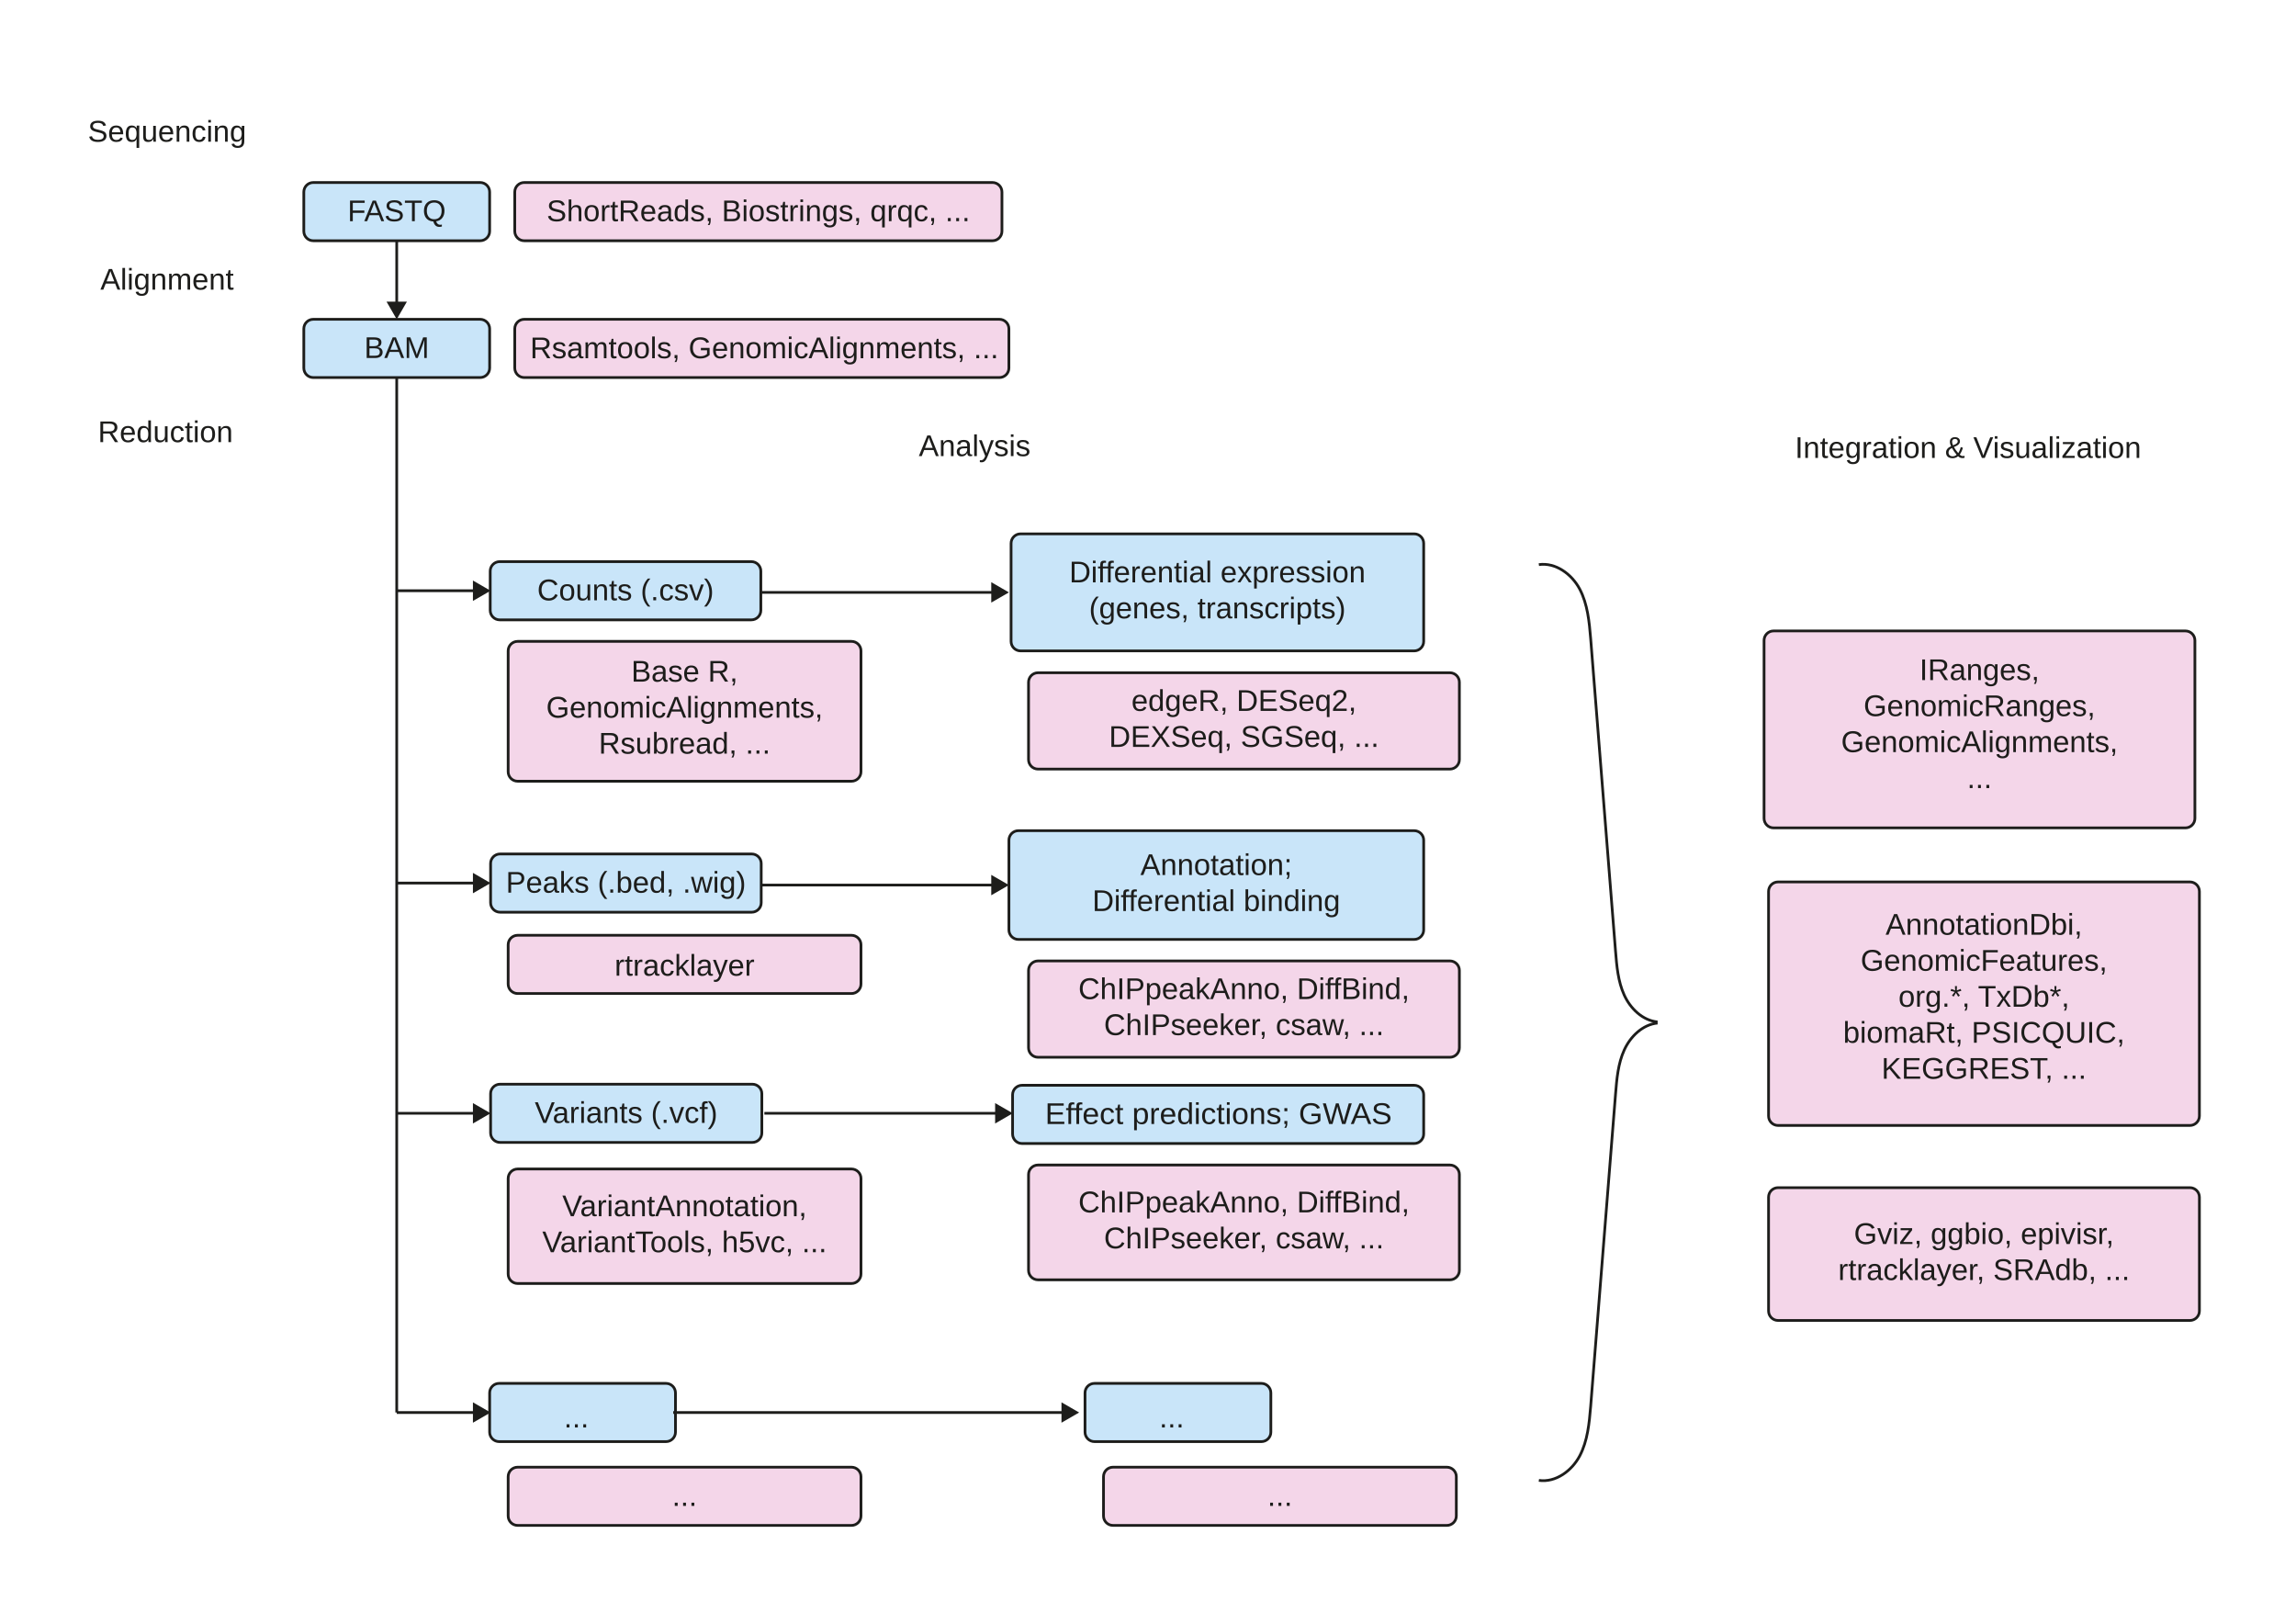
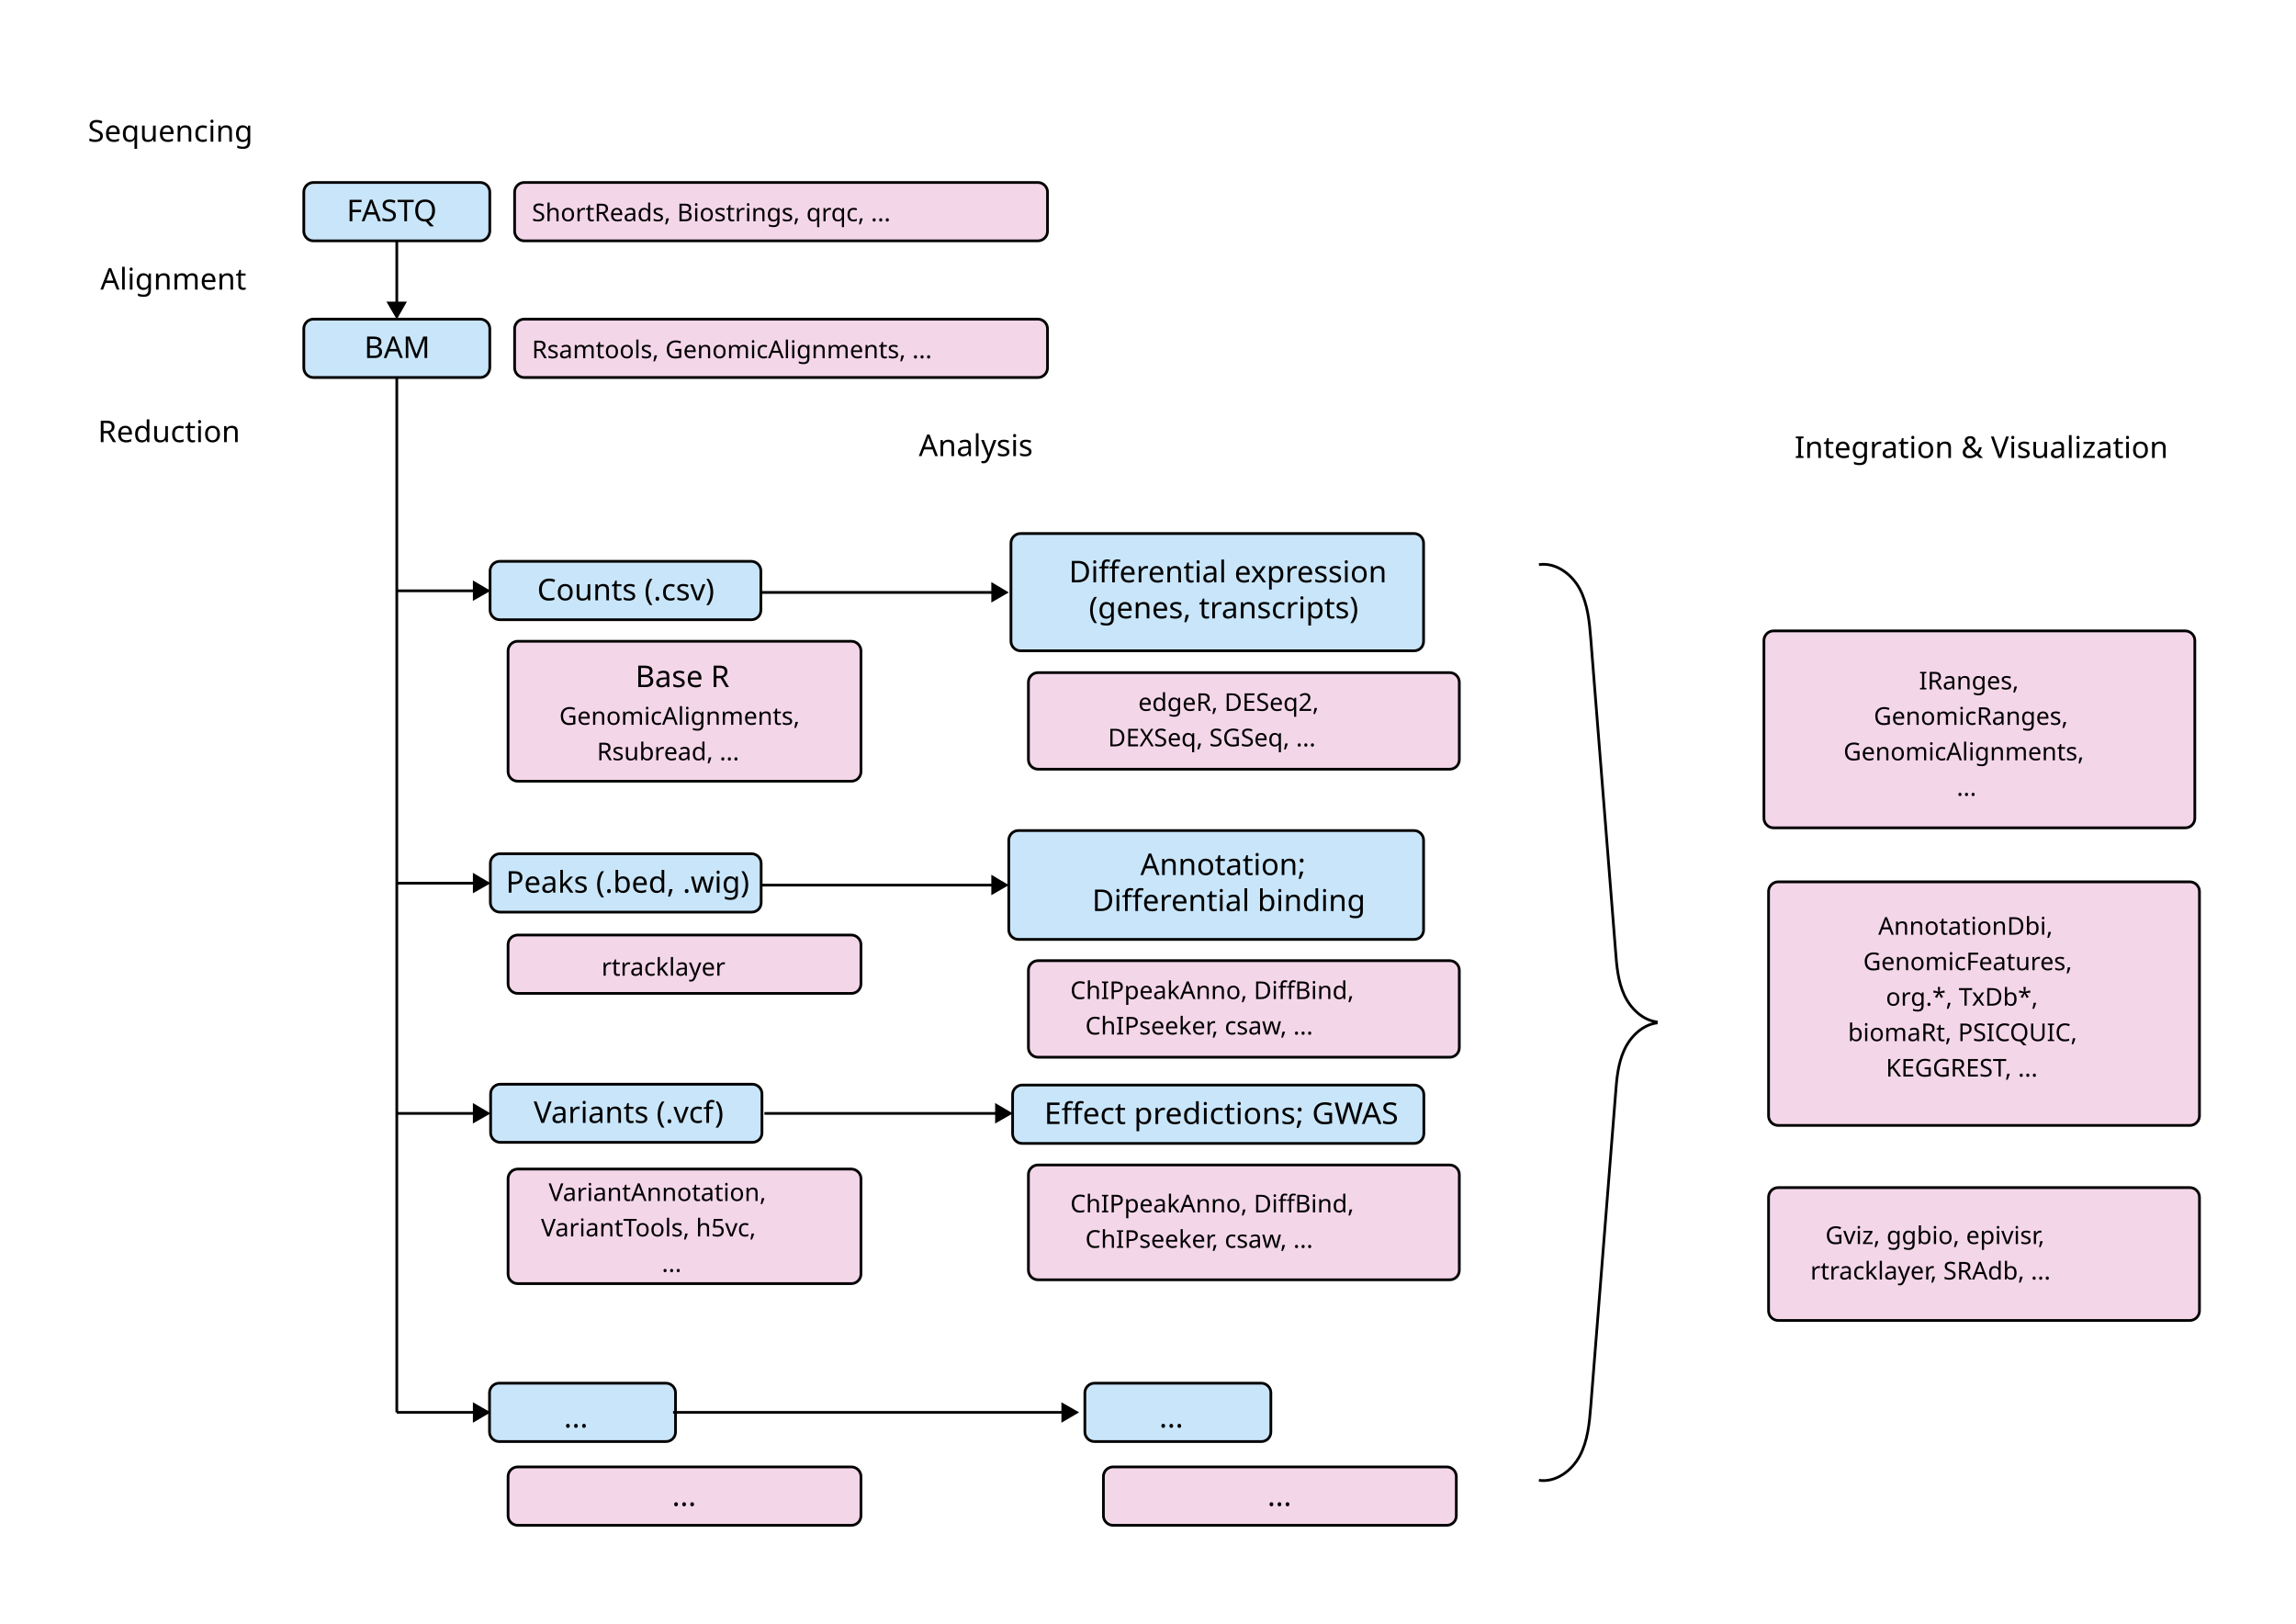
- <svg xmlns="http://www.w3.org/2000/svg" id="Layer_1" data-name="Layer 1" viewBox="0 0 841.89 595.28">
-   <defs>
-     <style>.cls-1{fill:#f4d6e9;}.cls-1,.cls-10,.cls-12,.cls-2{stroke:#1d1d1b;}.cls-1,.cls-10,.cls-2{stroke-linejoin:round;}.cls-2{fill:#c9e5f9;}.cls-3{font-size:11px;font-family:ArialMT, Arial;}.cls-11,.cls-3{fill:#1d1d1b;}.cls-4{letter-spacing:-0.06em;}.cls-5{letter-spacing:-0.02em;}.cls-6{letter-spacing:-0.07em;}.cls-7{letter-spacing:-0.11em;}.cls-8{letter-spacing:-0.02em;}.cls-9{letter-spacing:-0.04em;}.cls-10,.cls-12{fill:none;}.cls-12{stroke-miterlimit:10;}</style>
-   </defs>
-   <rect class="cls-1" x="186.33" y="342.89" width="129.37" height="21.35" rx="3.48" />
-   <rect class="cls-1" x="186.33" y="428.57" width="129.37" height="41.98" rx="3.48" />
-   <rect class="cls-1" x="186.33" y="537.89" width="129.37" height="21.35" rx="3.48" />
-   <rect class="cls-2" x="179.54" y="507.17" width="68.14" height="21.35" rx="3.48" />
-   <text class="cls-3" transform="translate(32.21 51.94)">Sequencing</text>
-   <text class="cls-3" transform="translate(36.81 106.18)">Alignment</text>
-   <text class="cls-3" transform="translate(35.9 162.09)">Reduction</text>
-   <rect class="cls-2" x="111.4" y="66.91" width="68.14" height="21.35" rx="3.48" />
-   <text class="cls-3" transform="translate(127.44 81.1)">
-     <tspan class="cls-4">F</tspan>
-     <tspan x="6.11" y="0">ASTQ</tspan>
-   </text>
-   <rect class="cls-2" x="111.4" y="117.06" width="68.14" height="21.35" rx="3.48" />
-   <text class="cls-3" transform="translate(133.55 131.25)">BAM</text>
-   <rect class="cls-1" x="188.75" y="66.91" width="178.64" height="21.35" rx="3.48" />
-   <text class="cls-3" transform="translate(200.43 81.1)">ShortReads, Biostrings, qrqc, ...</text>
-   <rect class="cls-1" x="188.75" y="117.06" width="181.19" height="21.35" rx="3.48" />
-   <text class="cls-3" transform="translate(194.38 131.33)">Rsamtools, GenomicAlignments, ...</text>
-   <rect class="cls-2" x="370.74" y="195.72" width="151.29" height="42.91" rx="3.48" />
-   <text class="cls-3" transform="translate(392.07 213.5)">Di<tspan class="cls-5" x="10.39" y="0">f</tspan>
-     <tspan x="13.25" y="0">ferential expression</tspan>
-     <tspan x="7.24" y="13.2">(genes, transcripts)</tspan>
-   </text>
-   <rect class="cls-1" x="186.33" y="235.14" width="129.37" height="51.27" rx="3.48" />
-   <text class="cls-3" transform="translate(231.45 249.9)">Base R,<tspan x="-31.18" y="13.2">GenomicAlignments,</tspan>
-     <tspan x="-11.92" y="26.4">Rsubread, ...</tspan>
-   </text>
-   <rect class="cls-1" x="377.14" y="246.64" width="157.98" height="35.32" rx="3.48" />
-   <text class="cls-3" transform="translate(414.86 260.62)">edgeR, DESeq2,<tspan x="-8.25" y="13.2">DEXSeq, SGSeq, ...</tspan>
-   </text>
-   <rect class="cls-2" x="179.89" y="313.08" width="99.23" height="21.35" rx="3.48" />
-   <text class="cls-3" transform="translate(185.49 327.27)">Peaks (.bed, .wig)</text>
-   <text class="cls-3" transform="translate(225.34 357.7)">rtracklayer</text>
-   <rect class="cls-2" x="369.95" y="304.54" width="152.08" height="39.87" rx="3.48" />
-   <text class="cls-3" transform="translate(418.16 320.8)">Annotation;<tspan x="-17.63" y="13.2">Di</tspan>
-     <tspan class="cls-5" x="-7.24" y="13.2">f</tspan>
-     <tspan x="-4.38" y="13.2">ferential binding</tspan>
-   </text>
-   <rect class="cls-1" x="377.14" y="352.29" width="157.98" height="35.32" rx="3.48" />
-   <text class="cls-3" transform="translate(395.39 366.27)">ChIPpeakAnno, Di<tspan class="cls-5" x="90.5" y="0">f</tspan>
-     <tspan x="93.35" y="0">fBind,</tspan>
-     <tspan x="9.39" y="13.2">ChIPseeke</tspan>
-     <tspan class="cls-4" x="63.19" y="13.2">r</tspan>
-     <tspan x="66.25" y="13.2">, csa</tspan>
-     <tspan class="cls-4" x="89.48" y="13.2">w</tspan>
-     <tspan x="96.82" y="13.2">, ...</tspan>
-   </text>
-   <rect class="cls-2" x="179.89" y="397.48" width="99.46" height="21.35" rx="3.48" />
-   <text class="cls-3" transform="translate(196.1 411.68)">
-     <tspan class="cls-6">V</tspan>
-     <tspan x="6.52" y="0">ariants (.vcf)</tspan>
-   </text>
-   <text class="cls-3" transform="translate(206.17 445.88)">
-     <tspan class="cls-6">V</tspan>
-     <tspan x="6.52" y="0">ariantAnnotation,</tspan>
-     <tspan class="cls-6" x="-7.33" y="13.2">V</tspan>
-     <tspan x="-0.81" y="13.2">ariant</tspan>
-     <tspan class="cls-7" x="26.71" y="13.2">T</tspan>
-     <tspan x="32.21" y="13.2">ools, h5vc, ...</tspan>
-   </text>
-   <rect class="cls-2" x="371.29" y="397.88" width="150.74" height="21.35" rx="3.48" />
-   <text class="cls-3" transform="translate(383.2 412.08) scale(1.03 1)">E<tspan class="cls-8" x="7.34" y="0">f</tspan>
-     <tspan x="10.19" y="0">fect predictions; G</tspan>
-     <tspan class="cls-9" x="98.84" y="0">W</tspan>
-     <tspan x="108.82" y="0">AS</tspan>
-   </text>
-   <rect class="cls-1" x="377.14" y="427.11" width="157.98" height="42.09" rx="3.48" />
-   <text class="cls-3" transform="translate(395.39 444.47)">ChIPpeakAnno, Di<tspan class="cls-5" x="90.5" y="0">f</tspan>
-     <tspan x="93.35" y="0">fBind,</tspan>
-     <tspan x="9.39" y="13.2">ChIPseeke</tspan>
-     <tspan class="cls-4" x="63.19" y="13.2">r</tspan>
-     <tspan x="66.25" y="13.2">, csa</tspan>
-     <tspan class="cls-4" x="89.48" y="13.2">w</tspan>
-     <tspan x="96.82" y="13.2">, ...</tspan>
-   </text>
-   <text class="cls-3" transform="translate(206.76 523.33)">...</text>
-   <text class="cls-3" transform="translate(246.43 552.08)">...</text>
-   <rect class="cls-1" x="646.84" y="231.31" width="157.98" height="72.2" rx="3.48" />
-   <text class="cls-3" transform="translate(703.82 249.33)">IRanges,<tspan x="-20.48" y="13.2">GenomicRanges,</tspan>
-     <tspan x="-28.73" y="26.4">GenomicAlignments,</tspan>
-     <tspan x="17.43" y="39.6">...</tspan>
-   </text>
-   <rect class="cls-1" x="648.49" y="323.33" width="157.98" height="89.28" rx="3.48" />
-   <text class="cls-3" transform="translate(691.4 342.69)">AnnotationDbi,<tspan x="-9.16" y="13.2">GenomicFeatures,</tspan>
-     <tspan x="4.7" y="26.4">org.*,</tspan>
-     <tspan class="cls-5" x="30.99" y="26.4"> </tspan>
-     <tspan x="33.85" y="26.4">TxDb*,</tspan>
-     <tspan x="-15.57" y="39.6">biomaRt, PSICQUIC,</tspan>
-     <tspan x="-1.51" y="52.8">KEGGRES</tspan>
-     <tspan class="cls-7" x="52.89" y="52.8">T</tspan>
-     <tspan x="58.39" y="52.8">, ...</tspan>
-   </text>
-   <rect class="cls-1" x="648.49" y="435.42" width="157.98" height="48.68" rx="3.48" />
-   <text class="cls-3" transform="translate(679.79 456.08)">Gviz, ggbio, epivis<tspan class="cls-4" x="89.26" y="0">r</tspan>
-     <tspan x="92.32" y="0">,</tspan>
-     <tspan x="-5.8" y="13.2">rtracklaye</tspan>
-     <tspan class="cls-4" x="41.88" y="13.2">r</tspan>
-     <tspan x="44.93" y="13.2">, SRAdb, ...</tspan>
-   </text>
-   <line class="cls-10" x1="145.47" y1="88.26" x2="145.47" y2="111.68" />
-   <polygon class="cls-11" points="141.73 110.58 145.47 117.06 149.21 110.58 141.73 110.58" />
-   <line class="cls-10" x1="145.47" y1="138.41" x2="145.47" y2="517.85" />
-   <line class="cls-10" x1="145.47" y1="517.85" x2="174.51" y2="517.85" />
-   <polygon class="cls-11" points="173.41 521.59 179.89 517.85 173.41 514.11 173.41 521.59" />
-   <text class="cls-3" transform="translate(336.91 167.21)">Analysis</text>
-   <text class="cls-3" transform="translate(658.14 167.88)">Integration &amp; <tspan class="cls-5" x="65.43" y="0">V</tspan>
-     <tspan x="72.57" y="0">isualization</tspan>
-   </text>
-   <line class="cls-10" x1="145.47" y1="216.57" x2="174.51" y2="216.57" />
-   <polygon class="cls-11" points="173.41 220.31 179.89 216.57 173.41 212.83 173.41 220.31" />
-   <line class="cls-10" x1="145.47" y1="323.75" x2="174.51" y2="323.75" />
-   <polygon class="cls-11" points="173.41 327.49 179.89 323.75 173.41 320.01 173.41 327.49" />
-   <rect class="cls-2" x="179.75" y="205.9" width="99.23" height="21.35" rx="3.48" />
-   <text class="cls-3" transform="translate(196.97 220.09)">Counts (.csv)</text>
-   <line class="cls-10" x1="145.47" y1="408.15" x2="174.51" y2="408.15" />
-   <polygon class="cls-11" points="173.41 411.89 179.89 408.15 173.41 404.41 173.41 411.89" />
-   <rect class="cls-1" x="404.63" y="537.89" width="129.37" height="21.35" rx="3.48" />
-   <rect class="cls-2" x="397.85" y="507.17" width="68.14" height="21.35" rx="3.48" />
-   <text class="cls-3" transform="translate(425.07 523.33)">...</text>
-   <text class="cls-3" transform="translate(464.73 552.08)">...</text>
-   <line class="cls-10" x1="246.85" y1="517.85" x2="390.32" y2="517.85" />
-   <polygon class="cls-11" points="389.22 521.59 395.7 517.85 389.22 514.11 389.22 521.59" />
-   <line class="cls-10" x1="278.85" y1="217.18" x2="364.57" y2="217.18" />
-   <polygon class="cls-11" points="363.47 220.92 369.95 217.18 363.47 213.44 363.47 220.92" />
-   <line class="cls-10" x1="278.85" y1="324.48" x2="364.57" y2="324.48" />
-   <polygon class="cls-11" points="363.47 328.22 369.95 324.48 363.47 320.74 363.47 328.22" />
-   <line class="cls-10" x1="280.27" y1="408.15" x2="365.99" y2="408.15" />
-   <polygon class="cls-11" points="364.89 411.89 371.37 408.15 364.89 404.41 364.89 411.89" />
-   <path class="cls-12" d="M564.26,207c6.16-.89,12.12,3.51,15,9s3.48,11.91,4,18.13l9.12,114.61c.44,5.46.91,11.06,3.18,16.05s6.76,9.34,12.22,9.87" />
-   <path class="cls-12" d="M564.26,542.73c6.16.89,12.12-3.51,15-9s3.48-11.92,4-18.13L592.39,401c.44-5.47.91-11.06,3.18-16.05s6.76-9.34,12.22-9.88" />
+ <svg xmlns="http://www.w3.org/2000/svg" version="1.1" id="Layer_1" x="0px" y="0px" viewBox="0 0 841.9 595.3" style="enable-background:new 0 0 841.9 595.3;" xml:space="preserve">
+   <style type="text/css">
+ 	.st0{fill:#F4D6E9;stroke:#000000;stroke-linejoin:round;stroke-miterlimit:10;}
+ 	.st1{fill:#C9E5F9;stroke:#000000;stroke-linejoin:round;stroke-miterlimit:10;}
+ 	.st2{font-family:'ArialMT';}
+ 	.st3{font-size:11px;}
+ 	.st4{font-family:'FiraCode-Regular';}
+ 	.st5{font-size:9px;}
+ 	.st6{fill:none;stroke:#000000;stroke-linejoin:round;}
+ 	.st7{fill:none;stroke:#000000;stroke-linejoin:round;stroke-miterlimit:10;}
+ 	.st8{fill:none;stroke:#000000;stroke-miterlimit:10;}
+ </style>
+   <path class="st0" d="M312.2,559.2H189.8c-1.9,0-3.5-1.6-3.5-3.5v-14.4c0-1.9,1.6-3.5,3.5-3.5h122.4c1.9,0,3.5,1.6,3.5,3.5v14.4  C315.7,557.7,314.1,559.2,312.2,559.2z" />
+   <path class="st1" d="M244.2,528.5H183c-1.9,0-3.5-1.6-3.5-3.5v-14.4c0-1.9,1.6-3.5,3.5-3.5h61.2c1.9,0,3.5,1.6,3.5,3.5V525  C247.7,527,246.1,528.5,244.2,528.5z" />
+   <text transform="matrix(1 0 0 1 32.2107 51.9407)" class="st2 st3">Sequencing</text>
+   <text transform="matrix(1 0 0 1 36.8061 106.1793)" class="st2 st3">Alignment</text>
+   <text transform="matrix(1 0 0 1 35.8963 162.092)" class="st2 st3">Reduction</text>
+   <g>
+     <path class="st1" d="M176.1,88.3h-61.2c-1.9,0-3.5-1.6-3.5-3.5V70.4c0-1.9,1.6-3.5,3.5-3.5h61.2c1.9,0,3.5,1.6,3.5,3.5v14.4   C179.5,86.7,178,88.3,176.1,88.3z" />
+     <text transform="matrix(1 0 0 1 127.1371 81.1045)" class="st2 st3">FASTQ</text>
+   </g>
+   <g>
+     <path class="st1" d="M176.1,138.4h-61.2c-1.9,0-3.5-1.6-3.5-3.5v-14.4c0-1.9,1.6-3.5,3.5-3.5h61.2c1.9,0,3.5,1.6,3.5,3.5v14.4   C179.5,136.8,178,138.4,176.1,138.4z" />
+     <text transform="matrix(1 0 0 1 133.5523 131.2536)" class="st2 st3">BAM</text>
+   </g>
+   <g>
+     <path class="st0" d="M380.6,88.3H192.2c-1.9,0-3.5-1.6-3.5-3.5V70.4c0-1.9,1.6-3.5,3.5-3.5h188.4c1.9,0,3.5,1.6,3.5,3.5v14.4   C384.1,86.7,382.5,88.3,380.6,88.3z" />
+     <text transform="matrix(1 0 0 1 195.0423 81.1046)" class="st4 st5">ShortReads, Biostrings, qrqc, ...</text>
+   </g>
+   <g>
+     <path class="st0" d="M380.6,138.4H192.2c-1.9,0-3.5-1.6-3.5-3.5v-14.4c0-1.9,1.6-3.5,3.5-3.5h188.4c1.9,0,3.5,1.6,3.5,3.5v14.4   C384.1,136.8,382.5,138.4,380.6,138.4z" />
+     <text transform="matrix(1 0 0 1 195.0423 131.3255)" class="st4 st5">Rsamtools, GenomicAlignments, ...</text>
+   </g>
+   <g>
+     <path class="st1" d="M518.5,238.6H374.2c-1.9,0-3.5-1.6-3.5-3.5v-36c0-1.9,1.6-3.5,3.5-3.5h144.3c1.9,0,3.5,1.6,3.5,3.5v36   C522,237.1,520.5,238.6,518.5,238.6z" />
+     <text transform="matrix(1 0 0 1 391.969 213.4986)">
+       <tspan x="0" y="0" class="st2 st3">Differential expression</tspan>
+       <tspan x="7.3" y="13.2" class="st2 st3">(genes, transcripts)</tspan>
+     </text>
+   </g>
+   <g>
+     <path class="st0" d="M531.6,282h-151c-1.9,0-3.5-1.6-3.5-3.5v-28.4c0-1.9,1.6-3.5,3.5-3.5h151c1.9,0,3.5,1.6,3.5,3.5v28.4   C535.1,280.4,533.6,282,531.6,282z" />
+     <text transform="matrix(1 0 0 1 417.3644 260.6204)">
+       <tspan x="0" y="0" class="st4 st5">edgeR, DESeq2,</tspan>
+       <tspan x="-11.1" y="13" class="st4 st5">DEXSeq, SGSeq, ...</tspan>
+     </text>
+   </g>
+   <g>
+     <path class="st1" d="M275.6,334.4h-92.3c-1.9,0-3.5-1.6-3.5-3.5v-14.4c0-1.9,1.6-3.5,3.5-3.5h92.3c1.9,0,3.5,1.6,3.5,3.5v14.4   C279.1,332.9,277.6,334.4,275.6,334.4z" />
+     <text transform="matrix(1 0 0 1 185.4851 327.2723)" class="st2 st3">Peaks (.bed, .wig)</text>
+   </g>
+   <g>
+     <path class="st0" d="M312.2,364.2H189.8c-1.9,0-3.5-1.6-3.5-3.5v-14.4c0-1.9,1.6-3.5,3.5-3.5h122.4c1.9,0,3.5,1.6,3.5,3.5v14.4   C315.7,362.7,314.1,364.2,312.2,364.2z" />
+     <text transform="matrix(1 0 0 1 220.5512 357.7029)" class="st4 st5">rtracklayer</text>
+   </g>
+   <g>
+     <path class="st1" d="M518.5,344.4H373.4c-1.9,0-3.5-1.6-3.5-3.5V308c0-1.9,1.6-3.5,3.5-3.5h145.1c1.9,0,3.5,1.6,3.5,3.5v32.9   C522,342.9,520.5,344.4,518.5,344.4z" />
+     <text transform="matrix(1 0 0 1 418.1618 320.799)">
+       <tspan x="0" y="0" class="st2 st3">Annotation;</tspan>
+       <tspan x="-17.7" y="13.2" class="st2 st3">Differential binding</tspan>
+     </text>
+   </g>
+   <g>
+     <path class="st0" d="M531.6,387.6h-151c-1.9,0-3.5-1.6-3.5-3.5v-28.4c0-1.9,1.6-3.5,3.5-3.5h151c1.9,0,3.5,1.6,3.5,3.5v28.4   C535.1,386,533.6,387.6,531.6,387.6z" />
+     <text transform="matrix(1 0 0 1 392.4415 366.2667)">
+       <tspan x="0" y="0" class="st4 st5">ChIPpeakAnno, DiffBind,</tspan>
+       <tspan x="5.5" y="13" class="st4 st5">ChIPseeker, csaw, ...</tspan>
+     </text>
+   </g>
+   <g>
+     <path class="st1" d="M275.9,418.8h-92.5c-1.9,0-3.5-1.6-3.5-3.5V401c0-1.9,1.6-3.5,3.5-3.5h92.5c1.9,0,3.5,1.6,3.5,3.5v14.4   C279.4,417.3,277.8,418.8,275.9,418.8z" />
+     <text transform="matrix(1 0 0 1 195.6956 411.6751)" class="st2 st3">Variants (.vcf)</text>
+   </g>
+   <g>
+     <path class="st0" d="M312.2,470.6H189.8c-1.9,0-3.5-1.6-3.5-3.5v-35c0-1.9,1.6-3.5,3.5-3.5h122.4c1.9,0,3.5,1.6,3.5,3.5v35   C315.7,469,314.1,470.6,312.2,470.6z" />
+     <text transform="matrix(1 0 0 1 201.1666 440.2917)">
+       <tspan x="0" y="0" class="st4 st5">VariantAnnotation,</tspan>
+       <tspan x="-2.8" y="13" class="st4 st5">VariantTools, h5vc,</tspan>
+       <tspan x="41.5" y="26" class="st4 st5">...</tspan>
+     </text>
+   </g>
+   <g>
+     <path class="st1" d="M518.5,419.2H374.8c-1.9,0-3.5-1.6-3.5-3.5v-14.4c0-1.9,1.6-3.5,3.5-3.5h143.8c1.9,0,3.5,1.6,3.5,3.5v14.4   C522,417.7,520.5,419.2,518.5,419.2z" />
+     <text transform="matrix(1.0277 0 0 1 382.8927 412.0805)" class="st2 st3">Effect predictions; GWAS</text>
+   </g>
+   <g>
+     <path class="st0" d="M531.6,469.2h-151c-1.9,0-3.5-1.6-3.5-3.5v-35.1c0-1.9,1.6-3.5,3.5-3.5h151c1.9,0,3.5,1.6,3.5,3.5v35.1   C535.1,467.6,533.6,469.2,531.6,469.2z" />
+     <text transform="matrix(1 0 0 1 392.4418 444.4743)">
+       <tspan x="0" y="0" class="st4 st5">ChIPpeakAnno, DiffBind,</tspan>
+       <tspan x="5.5" y="13" class="st4 st5">ChIPseeker, csaw, ...</tspan>
+     </text>
+   </g>
+   <text transform="matrix(1 0 0 1 206.7591 523.3331)" class="st2 st3">...</text>
+   <text transform="matrix(1 0 0 1 246.4276 552.0831)" class="st2 st3">...</text>
+   <g>
+     <path class="st0" d="M801.3,303.5h-151c-1.9,0-3.5-1.6-3.5-3.5v-65.2c0-1.9,1.6-3.5,3.5-3.5h151c1.9,0,3.5,1.6,3.5,3.5V300   C804.8,301.9,803.3,303.5,801.3,303.5z" />
+     <text transform="matrix(1 0 0 1 703.676 252.7394)">
+       <tspan x="0" y="0" class="st4 st5">IRanges,</tspan>
+       <tspan x="-16.6" y="13" class="st4 st5">GenomicRanges,</tspan>
+       <tspan x="-27.7" y="26" class="st4 st5">GenomicAlignments,</tspan>
+       <tspan x="13.8" y="39" class="st4 st5">...</tspan>
+     </text>
+   </g>
+   <g>
+     <path class="st0" d="M803,412.6H652c-1.9,0-3.5-1.6-3.5-3.5v-82.3c0-1.9,1.6-3.5,3.5-3.5h151c1.9,0,3.5,1.6,3.5,3.5v82.3   C806.5,411,804.9,412.6,803,412.6z" />
+     <text transform="matrix(1 0 0 1 688.7079 342.6917)">
+       <tspan x="0" y="0" class="st4 st5">AnnotationDbi,</tspan>
+       <tspan x="-5.5" y="13" class="st4 st5">GenomicFeatures,</tspan>
+       <tspan x="2.8" y="26" class="st4 st5">org.*, TxDb*,</tspan>
+       <tspan x="-11.1" y="39" class="st4 st5">biomaRt, PSICQUIC,</tspan>
+       <tspan x="2.8" y="52" class="st4 st5">KEGGREST, ...</tspan>
+     </text>
+   </g>
+   <g>
+     <path class="st0" d="M803,484.1H652c-1.9,0-3.5-1.6-3.5-3.5v-41.7c0-1.9,1.6-3.5,3.5-3.5h151c1.9,0,3.5,1.6,3.5,3.5v41.7   C806.5,482.5,804.9,484.1,803,484.1z" />
+     <text transform="matrix(1 0 0 1 669.3235 456.0804)">
+       <tspan x="0" y="0" class="st4 st5">Gviz, ggbio, epivisr,</tspan>
+       <tspan x="-5.5" y="13" class="st4 st5">rtracklayer, SRAdb, ...</tspan>
+     </text>
+   </g>
+   <g>
+     <g>
+       <line class="st6" x1="145.5" y1="88.3" x2="145.5" y2="111.7" />
+       <g>
+         <polygon points="141.7,110.6 145.5,117.1 149.2,110.6    " />
+       </g>
+     </g>
+   </g>
+   <line class="st7" x1="145.5" y1="138.4" x2="145.5" y2="517.8" />
+   <g>
+     <g>
+       <line class="st6" x1="145.5" y1="517.8" x2="174.5" y2="517.8" />
+       <g>
+         <polygon points="173.4,521.6 179.9,517.8 173.4,514.1    " />
+       </g>
+     </g>
+   </g>
+   <text transform="matrix(1 0 0 1 336.9055 167.2061)" class="st2 st3">Analysis</text>
+   <text transform="matrix(1 0 0 1 658.0435 167.8777)" class="st2 st3">Integration &amp; Visualization</text>
+   <g>
+     <g>
+       <line class="st6" x1="145.5" y1="216.6" x2="174.5" y2="216.6" />
+       <g>
+         <polygon points="173.4,220.3 179.9,216.6 173.4,212.8    " />
+       </g>
+     </g>
+   </g>
+   <g>
+     <g>
+       <line class="st6" x1="145.5" y1="323.8" x2="174.5" y2="323.8" />
+       <g>
+         <polygon points="173.4,327.5 179.9,323.8 173.4,320    " />
+       </g>
+     </g>
+   </g>
+   <g>
+     <path class="st1" d="M275.5,227.2h-92.3c-1.9,0-3.5-1.6-3.5-3.5v-14.4c0-1.9,1.6-3.5,3.5-3.5h92.3c1.9,0,3.5,1.6,3.5,3.5v14.4   C279,225.7,277.4,227.2,275.5,227.2z" />
+     <text transform="matrix(1 0 0 1 196.9728 220.0939)" class="st2 st3">Counts (.csv)</text>
+   </g>
+   <g>
+     <g>
+       <line class="st6" x1="145.5" y1="408.2" x2="174.5" y2="408.2" />
+       <g>
+         <polygon points="173.4,411.9 179.9,408.2 173.4,404.4    " />
+       </g>
+     </g>
+   </g>
+   <path class="st0" d="M530.5,559.2H408.1c-1.9,0-3.5-1.6-3.5-3.5v-14.4c0-1.9,1.6-3.5,3.5-3.5h122.4c1.9,0,3.5,1.6,3.5,3.5v14.4  C534,557.7,532.4,559.2,530.5,559.2z" />
+   <path class="st1" d="M462.5,528.5h-61.2c-1.9,0-3.5-1.6-3.5-3.5v-14.4c0-1.9,1.6-3.5,3.5-3.5h61.2c1.9,0,3.5,1.6,3.5,3.5V525  C466,527,464.4,528.5,462.5,528.5z" />
+   <text transform="matrix(1 0 0 1 425.0653 523.3331)" class="st2 st3">...</text>
+   <text transform="matrix(1 0 0 1 464.7337 552.0831)" class="st2 st3">...</text>
+   <g>
+     <g>
+       <line class="st6" x1="246.8" y1="517.8" x2="390.3" y2="517.8" />
+       <g>
+         <polygon points="389.2,521.6 395.7,517.8 389.2,514.1    " />
+       </g>
+     </g>
+   </g>
+   <g>
+     <g>
+       <line class="st6" x1="278.8" y1="217.2" x2="364.6" y2="217.2" />
+       <g>
+         <polygon points="363.5,220.9 369.9,217.2 363.5,213.4    " />
+       </g>
+     </g>
+   </g>
+   <g>
+     <g>
+       <line class="st6" x1="278.8" y1="324.5" x2="364.6" y2="324.5" />
+       <g>
+         <polygon points="363.5,328.2 369.9,324.5 363.5,320.7    " />
+       </g>
+     </g>
+   </g>
+   <g>
+     <g>
+       <line class="st6" x1="280.3" y1="408.2" x2="366" y2="408.2" />
+       <g>
+         <polygon points="364.9,411.9 371.4,408.2 364.9,404.4    " />
+       </g>
+     </g>
+   </g>
+   <g>
+     <path class="st8" d="M564.3,207c6.2-0.9,12.1,3.5,15,9s3.5,11.9,4,18.1c3,38.2,6.1,76.4,9.1,114.6c0.4,5.5,0.9,11.1,3.2,16.1   s6.8,9.3,12.2,9.9" />
+     <path class="st8" d="M564.3,542.7c6.2,0.9,12.1-3.5,15-9c2.9-5.5,3.5-11.9,4-18.1c3-38.2,6.1-76.4,9.1-114.6   c0.4-5.5,0.9-11.1,3.2-16.1s6.8-9.3,12.2-9.9" />
+   </g>
+   <g>
+     <g>
+       <path class="st0" d="M312.2,286.4H189.8c-1.9,0-3.5-1.6-3.5-3.5v-44.3c0-1.9,1.6-3.5,3.5-3.5h122.4c1.9,0,3.5,1.6,3.5,3.5v44.3    C315.7,284.9,314.1,286.4,312.2,286.4z" />
+       <text transform="matrix(1 0 0 1 232.9759 251.8985)" class="st2 st3">Base R</text>
+     </g>
+     <text transform="matrix(1 0 0 1 205.083 265.722)">
+       <tspan x="0" y="0" class="st4 st5">GenomicAlignments,</tspan>
+       <tspan x="13.8" y="13" class="st4 st5">Rsubread, ...</tspan>
+     </text>
+   </g>
</svg>
